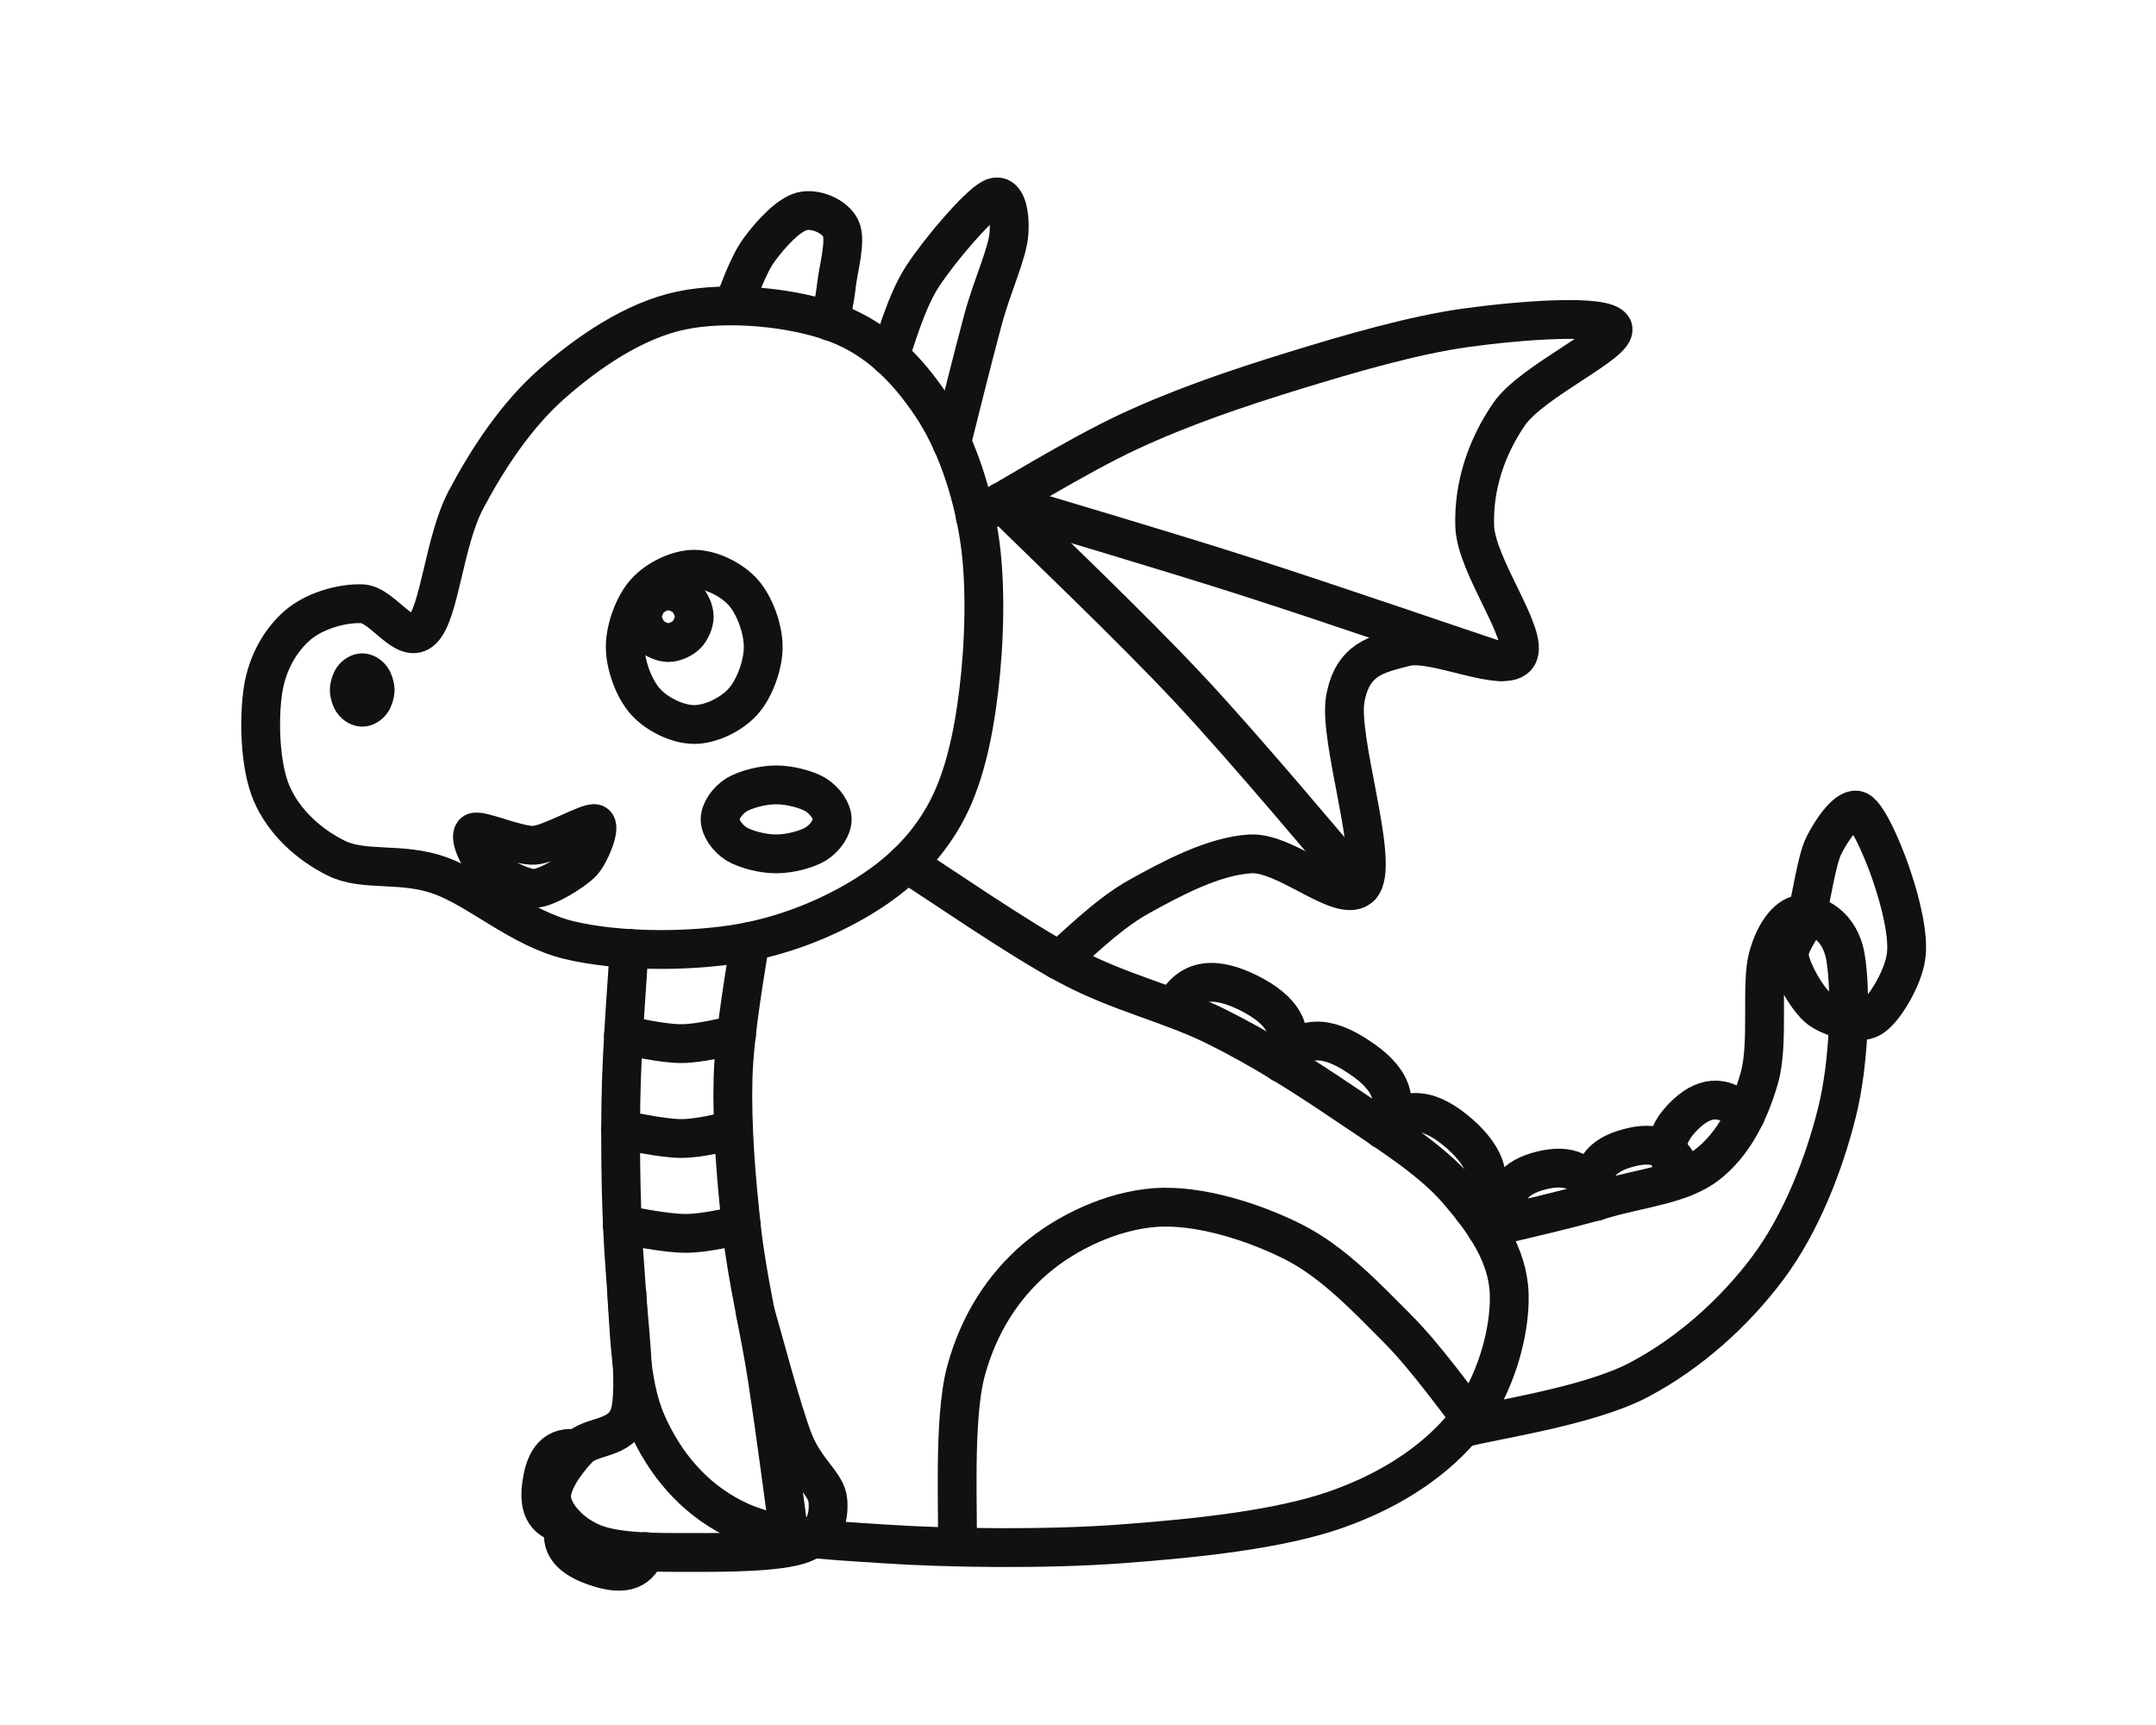
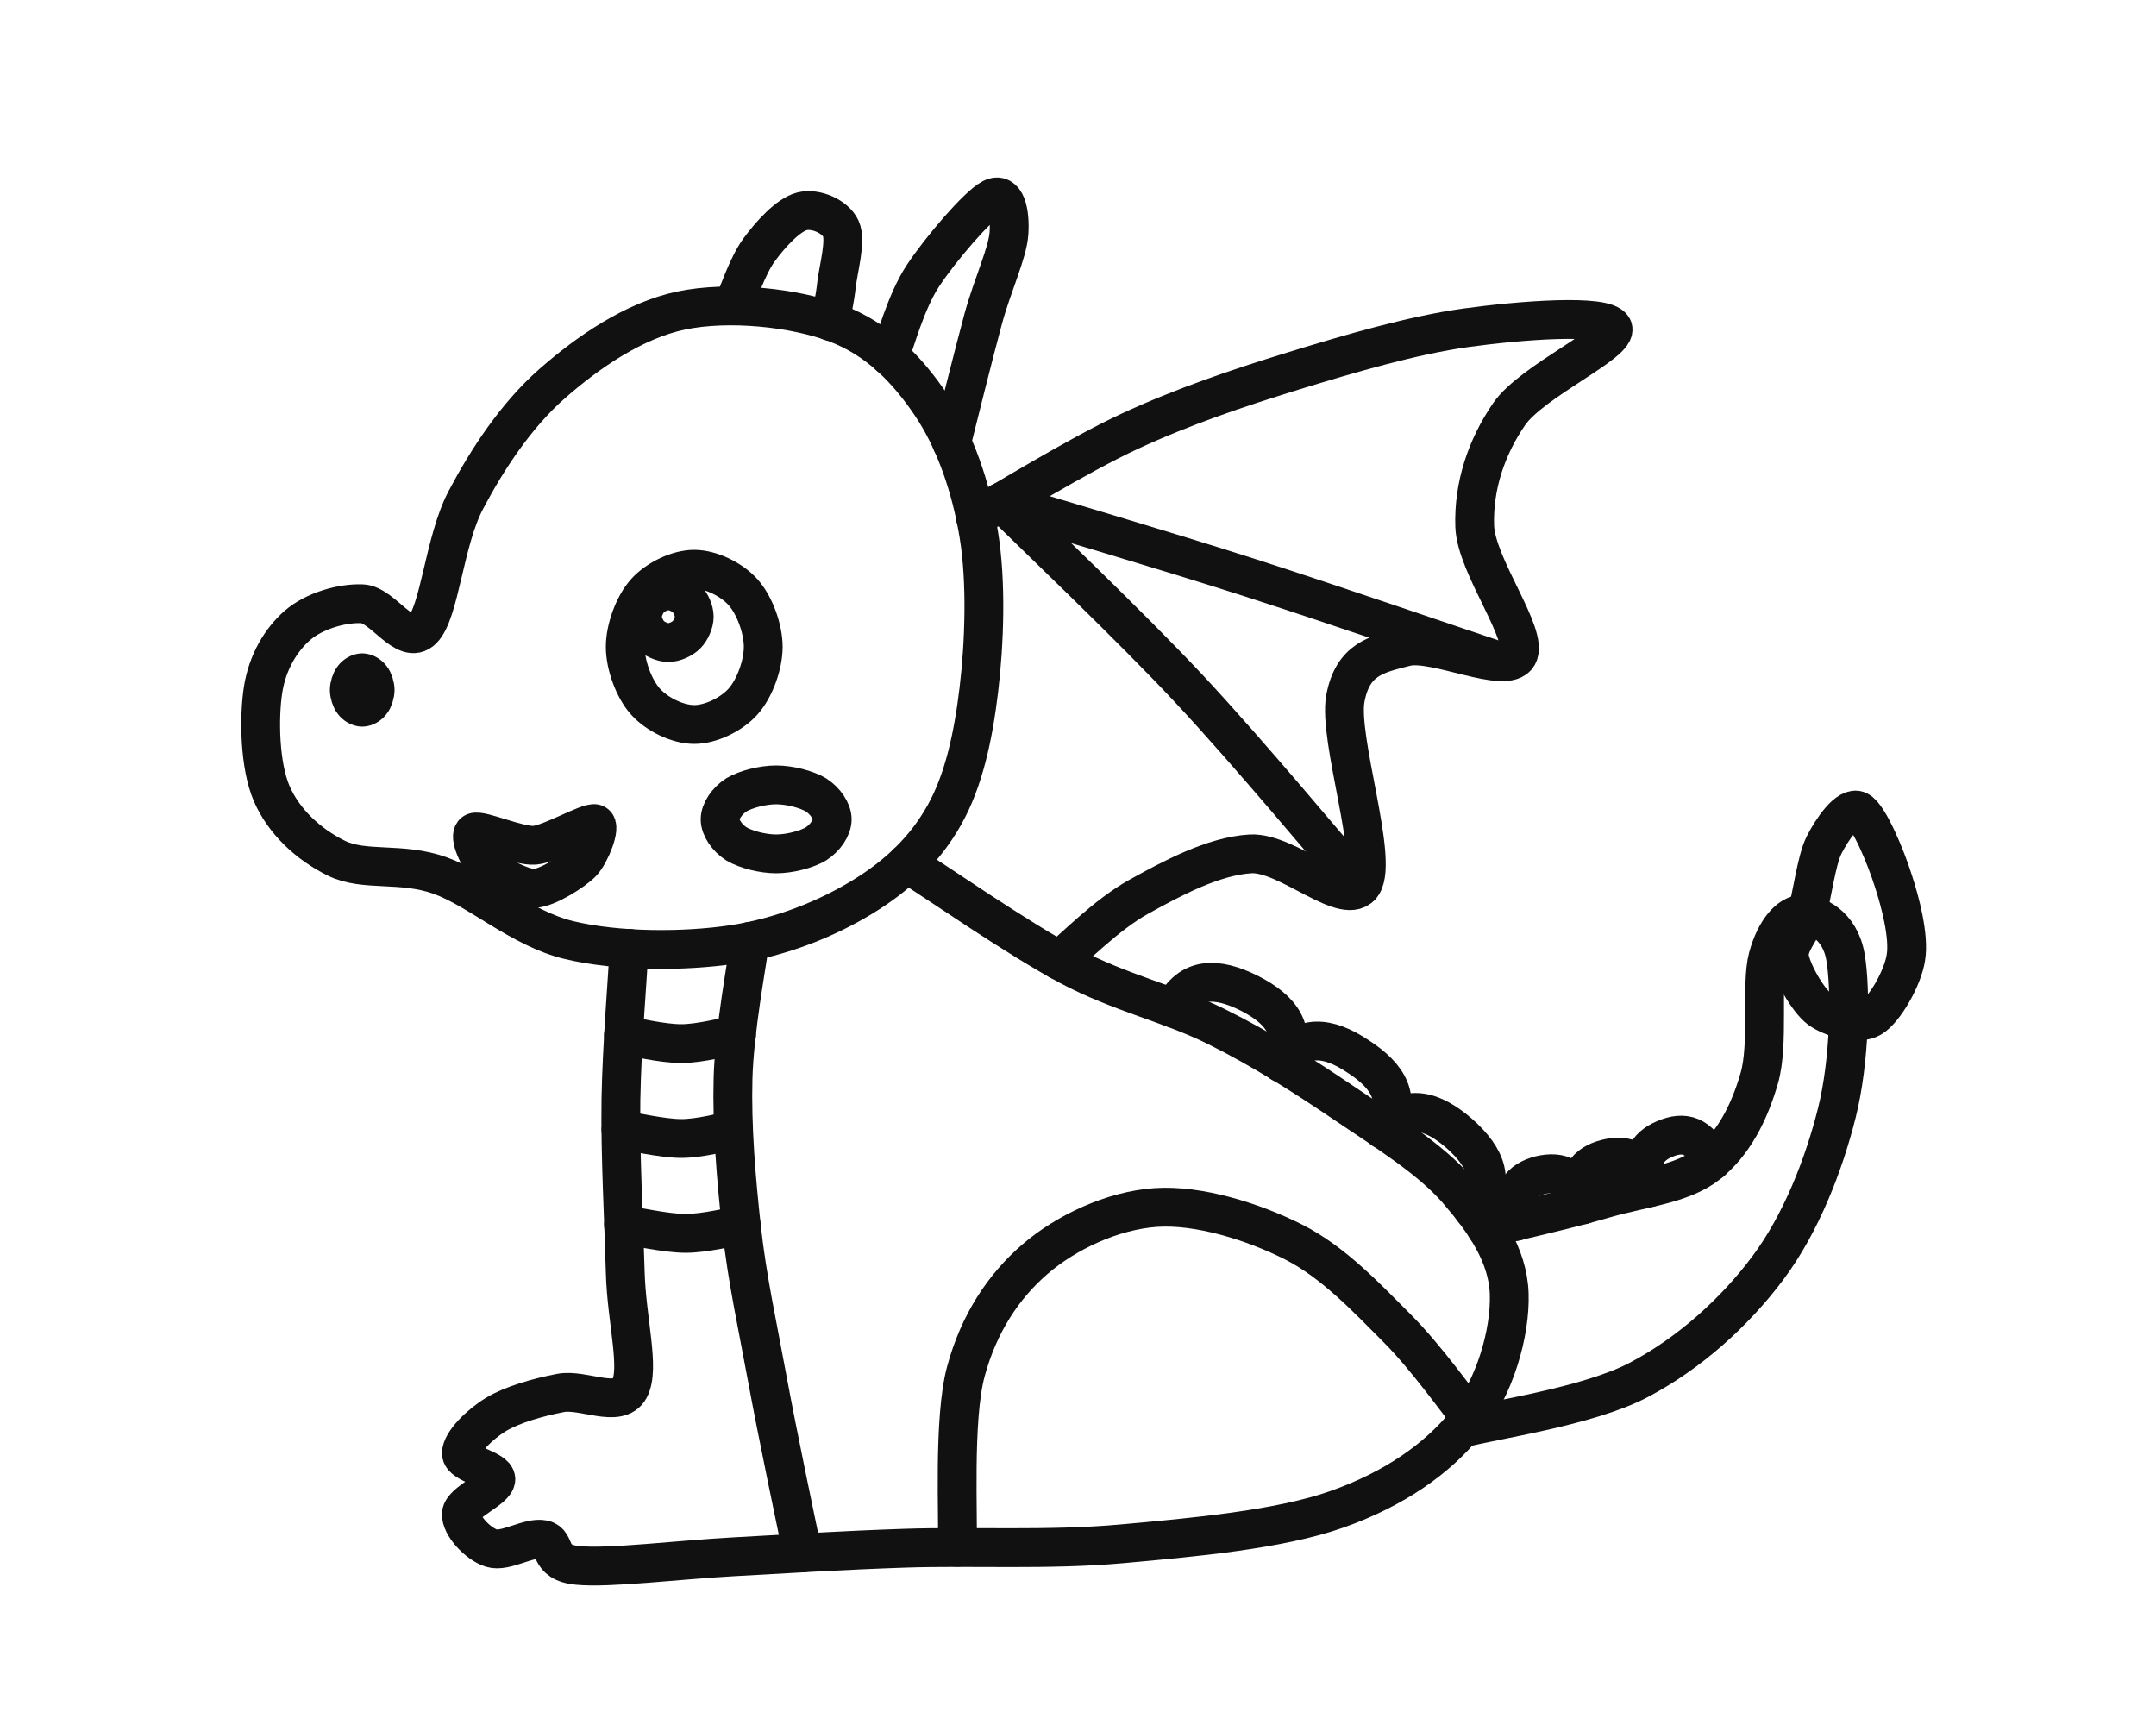
<svg xmlns="http://www.w3.org/2000/svg" viewBox="0 0 500 400" width="500" height="400">
  <rect width="100%" height="100%" fill="#fff" />
  <g fill="none" stroke="#111" stroke-width="9" stroke-linecap="round" stroke-linejoin="round">
    <path d="M 98 146 C 102 142, 103 125.5, 108 116 C 113 106.5, 119.7 96.3, 128 89 C 136.3 81.7, 147 74.3, 158 72 C 169 69.7, 184.3 71.3, 194 75 C 203.7 78.7, 210.5 85.8, 216 94 C 221.5 102.2, 225.2 113, 227 124 C 228.8 135, 228.3 149.2, 227 160 C 225.7 170.8, 223.5 181, 219 189 C 214.5 197, 208.2 203, 200 208 C 191.8 213, 181.3 217.3, 170 219 C 158.7 220.7, 143.3 220.7, 132 218 C 120.7 215.3, 111 206.2, 102 203 C 93 199.8, 84.5 202.2, 78 199 C 71.5 195.8, 65.8 190.5, 63 184 C 60.2 177.5, 60 166.5, 61 160 C 62 153.5, 65.2 148.3, 69 145 C 72.8 141.7, 79.2 139.8, 84 140 C 88.8 140.2, 94 150, 98 146" />
    <path d="M 161 132 C 164.8 132, 169.6 134.3, 172.3 137.3 C 175 140.3, 177 145.8, 177 150 C 177 154.2, 175 159.7, 172.3 162.7 C 169.6 165.7, 164.8 168, 161 168 C 157.2 168, 152.4 165.7, 149.7 162.7 C 147 159.7, 145 154.2, 145 150 C 145 145.8, 147 140.3, 149.7 137.3 C 152.4 134.3, 157.2 132, 161 132" />
    <path d="M 155 137 C 156.4 137, 158.2 137.8, 159.2 138.8 C 160.2 139.8, 161 141.6, 161 143 C 161 144.4, 160.2 146.2, 159.2 147.2 C 158.2 148.2, 156.4 149, 155 149 C 153.6 149, 151.8 148.2, 150.8 147.2 C 149.8 146.2, 149 144.4, 149 143 C 149 141.6, 149.8 139.8, 150.8 138.8 C 151.8 137.8, 153.6 137, 155 137" />
    <path d="M 84 156 C 84.7 156, 85.6 156.5, 86.1 157.2 C 86.6 157.8, 87 159.1, 87 160 C 87 160.9, 86.6 162.2, 86.1 162.8 C 85.6 163.5, 84.7 164, 84 164 C 83.3 164, 82.4 163.5, 81.9 162.8 C 81.4 162.2, 81 160.9, 81 160 C 81 159.1, 81.4 157.8, 81.9 157.2 C 82.4 156.5, 83.3 156, 84 156" />
    <path d="M 110 193 C 111.5 192.3, 120.3 196.3, 124 196 C 127.7 195.7, 136.5 190.5, 138 191 C 139.5 191.5, 136.9 198, 135 200 C 133.1 202, 126.9 205.9, 124 206 C 121.1 206.1, 114.9 202.7, 113 201 C 111.1 199.3, 108.5 193.7, 110 193" />
    <path d="M 180 182 C 183.1 182, 187 183, 189.2 184.3 C 191.4 185.7, 193 188.1, 193 190 C 193 191.9, 191.4 194.3, 189.2 195.7 C 187 197, 183.1 198, 180 198 C 176.9 198, 173 197, 170.8 195.7 C 168.6 194.3, 167 191.9, 167 190 C 167 188.1, 168.6 185.7, 170.8 184.3 C 173 183, 176.9 182, 180 182" />
    <path d="M 170 70.9 C 171 68.8, 173.3 61.7, 176 58 C 178.7 54.3, 182.8 49.8, 186 49 C 189.2 48.2, 193.7 50.2, 195 53 C 196.3 55.8, 194.4 62.4, 194 66 C 193.6 69.6, 192.8 73.1, 192.5 74.5" />
    <path d="M 206.3 82.6 C 207.6 79.5, 210 70.1, 214 64 C 218 57.9, 226.7 47.7, 230 46 C 233.3 44.3, 234.3 49.3, 234 54 C 233.7 58.7, 230.2 65.9, 228 74 C 225.8 82.1, 221.9 97.8, 220.7 102.6" />
-     <path d="M 145.9 219.9 C 145.6 225.8, 144.2 242.5, 144 255 C 143.8 267.5, 144 282.5, 145 295 C 146 307.5, 145.8 320.5, 150 330 C 154.2 339.5, 160.8 347.3, 170 352 C 179.2 356.7, 190 357, 205 358 C 220 359, 242.5 359.3, 260 358 C 277.5 356.7, 296.7 354.7, 310 350 C 323.3 345.3, 333.3 338.3, 340 330 C 346.7 321.7, 350.3 309, 350 300 C 349.7 291, 344.3 283.3, 338 276 C 331.7 268.7, 321.3 262.3, 312 256 C 302.7 249.7, 292.7 243.3, 282 238 C 271.3 232.7, 259.9 230.3, 248 224 C 236.1 217.7, 216.6 204.1, 210.3 200.2" />
-     <path d="M 173.9 218.3 C 173.2 223.6, 170.3 238.9, 170 250 C 169.7 261.1, 170.7 273.3, 172 285 C 173.3 296.7, 176.2 308.2, 178 320 C 179.8 331.8, 182.2 350, 183 356" />
+     <path d="M 145.9 219.9 C 145.6 225.8, 144.2 242.5, 144 255 C 143.8 267.5, 144.7 283.8, 145 295 C 145.3 306.2, 148.5 317.3, 146 322 C 143.5 326.7, 135.2 322, 130 323 C 124.8 324, 118.8 325.7, 115 328 C 111.2 330.3, 107 334.5, 107 337 C 107 339.5, 115 340.7, 115 343 C 115 345.3, 107.2 348.3, 107 351 C 106.8 353.7, 110.8 358, 114 359 C 117.2 360, 122.7 356.3, 126 357 C 129.3 357.7, 126.7 362.3, 134 363 C 141.3 363.7, 157.3 361.7, 170 361 C 182.7 360.3, 195 359.5, 210 359 C 225 358.5, 243.3 359.5, 260 358 C 276.7 356.5, 296.7 354.7, 310 350 C 323.3 345.3, 333.3 338.3, 340 330 C 346.7 321.7, 350.3 309, 350 300 C 349.7 291, 344.3 283.3, 338 276 C 331.7 268.7, 321.3 262.3, 312 256 C 302.7 249.7, 292.7 243.3, 282 238 C 271.3 232.7, 259.9 230.3, 248 224 C 236.1 217.7, 216.6 204.1, 210.3 200.2" />
+     <path d="M 173.9 218.3 C 173.2 223.6, 170.3 238.9, 170 250 C 169.7 261.1, 170.7 273.3, 172 285 C 173.3 296.7, 175.7 307.5, 178 320 C 180.3 332.5, 184.7 353.4, 186.1 360.1" />
    <path d="M 144.6 240 C 146.8 240.4, 153.6 242, 158 242 C 162.4 242, 168.6 240.3, 170.8 240" />
-     <path d="M 143.9 262 C 146.3 262.3, 153.6 264, 158 264 C 162.4 264, 168.1 262.4, 170.1 262.1" />
-     <path d="M 144.3 284 C 146.8 284.4, 154.4 286, 159 286 C 163.6 286, 169.8 284.4, 171.9 284.1" />
-     <path d="M 145.4 300 C 145.5 304.7, 147.9 322, 146 328 C 144.1 334, 137 332.7, 134 336 C 131 339.3, 127.3 344.3, 128 348 C 128.7 351.7, 132.7 356, 138 358 C 143.3 360, 152 360, 160 360 C 168 360, 180.7 360, 186 358 C 191.3 356, 192.3 352, 192 348 C 191.7 344, 186.8 341.2, 184 334 C 181.2 326.8, 176.7 309.4, 175.2 304.5" />
-     <path d="M 134 336 C 128.8 335.1, 126.5 338.4, 125.7 343.6 C 124.8 348.9, 125.9 352.6, 131.1 353.5 C 129.4 358.5, 132.6 361.4, 138.2 363.3 C 143.8 365.2, 148 364.8, 149.7 359.8" />
-     <path d="M 222 358.7 C 222.3 351.9, 221 329.1, 224 318 C 227 306.9, 232.7 298.3, 240 292 C 247.3 285.7, 258 280.7, 268 280 C 278 279.3, 290.7 283.3, 300 288 C 309.3 292.7, 317.2 301.2, 324 308 C 330.8 314.8, 338.2 325.3, 341 328.7" />
+     <path d="M 144 262 C 146.3 262.3, 153.6 264, 158 264 C 162.4 264, 168.1 262.4, 170.1 262.1" />
+     <path d="M 144.6 284 C 147 284.3, 154.5 286, 159 286 C 163.5 286, 169.8 284.4, 171.9 284.1" />
+     <path d="M 222 358.8 C 222.3 352, 221 329.1, 224 318 C 227 306.9, 232.7 298.3, 240 292 C 247.3 285.7, 258 280.7, 268 280 C 278 279.3, 290.7 283.3, 300 288 C 309.3 292.7, 317.2 301.2, 324 308 C 330.8 314.8, 338.2 325.3, 341 328.7" />
    <path d="M 226.2 119.9 C 232.2 116.6, 249.7 105.7, 262 100 C 274.3 94.3, 287 90, 300 86 C 313 82, 327.7 77.7, 340 76 C 352.3 74.3, 372.3 72.7, 374 76 C 375.7 79.3, 355.3 88.3, 350 96 C 344.7 103.7, 341.7 112.7, 342 122 C 342.3 131.3, 354.7 147.3, 352 152 C 349.3 156.7, 332.7 148.3, 326 150 C 319.3 151.7, 313.7 152.8, 312 162 C 310.3 171.2, 319.7 199, 316 205 C 312.3 211, 298.7 197.5, 290 198 C 281.3 198.5, 271.4 203.9, 264 208 C 256.6 212.1, 248.7 220.2, 245.6 222.7" />
    <path d="M 232.2 116.4 C 241.9 119.3, 270.7 127.8, 290 134 C 309.3 140.2, 338.3 150.2, 348 153.4" />
    <path d="M 232.2 116.4 C 239.5 123.7, 262.1 145.1, 276 160 C 289.9 174.9, 309 197.9, 315.6 205.5" />
    <path d="M 339 331.2 C 345.9 329.3, 368.2 326.2, 380 320 C 391.8 313.8, 402.3 304.3, 410 294 C 417.7 283.7, 423 270, 426 258 C 429 246, 429.3 229.7, 428 222 C 426.7 214.3, 421 212, 418 212 C 415 212, 411.7 215.7, 410 222 C 408.3 228.3, 410.3 242, 408 250 C 405.7 258, 402 265.3, 396 270 C 390 274.7, 380.5 275.5, 372 278 C 363.5 280.5, 349.3 283.7, 344.7 284.8" />
    <path d="M 419 212 C 420.2 208.1, 421.2 199.6, 423 196 C 424.8 192.4, 428.6 186.8, 431 188 C 433.4 189.2, 437.4 198.9, 439 204 C 440.7 209.1, 442.8 217.2, 442 222 C 441.3 226.8, 437 234.2, 434 236 C 431 237.8, 424.9 236.1, 422 234 C 419.2 231.9, 415.5 225.3, 415 222 C 414.6 218.7, 417.8 215.9, 419 212" />
    <path d="M 272.2 233.8 C 275.9 226.5, 282.1 226.5, 289.7 230.3 C 297.2 234.1, 301 239.1, 297.2 246.5 C 301.8 239.6, 308 240.3, 315 245 C 322.1 249.6, 325.3 255, 320.7 261.9 C 326.2 255.7, 332.2 257.4, 338.5 262.9 C 344.8 268.5, 347.1 274.3, 341.6 280.4" />
-     <path d="M 349.7 283.6 C 347.9 276.3, 351.4 272.9, 357.5 271.4 C 363.6 269.9, 368.3 271.3, 370.1 278.6 C 368.1 271.3, 371.5 267.8, 377.6 266.2 C 383.7 264.5, 388.4 265.9, 390.3 273.1 C 385 267.8, 386.1 263.2, 390.5 258.8 C 394.8 254.5, 399.5 253.3, 404.8 258.6" />
+     <path d="M 351.7 283.2 C 350.1 276.6, 352.6 273.7, 357.2 272.5 C 361.9 271.4, 365.5 272.8, 367.1 279.4 C 365.4 272.8, 367.9 269.9, 372.5 268.7 C 377.2 267.5, 380.8 268.9, 382.5 275.4 C 379.8 269.2, 381.8 265.9, 386.1 264.1 C 390.5 262.2, 394.2 263.1, 396.9 269.3" />
  </g>
</svg>
